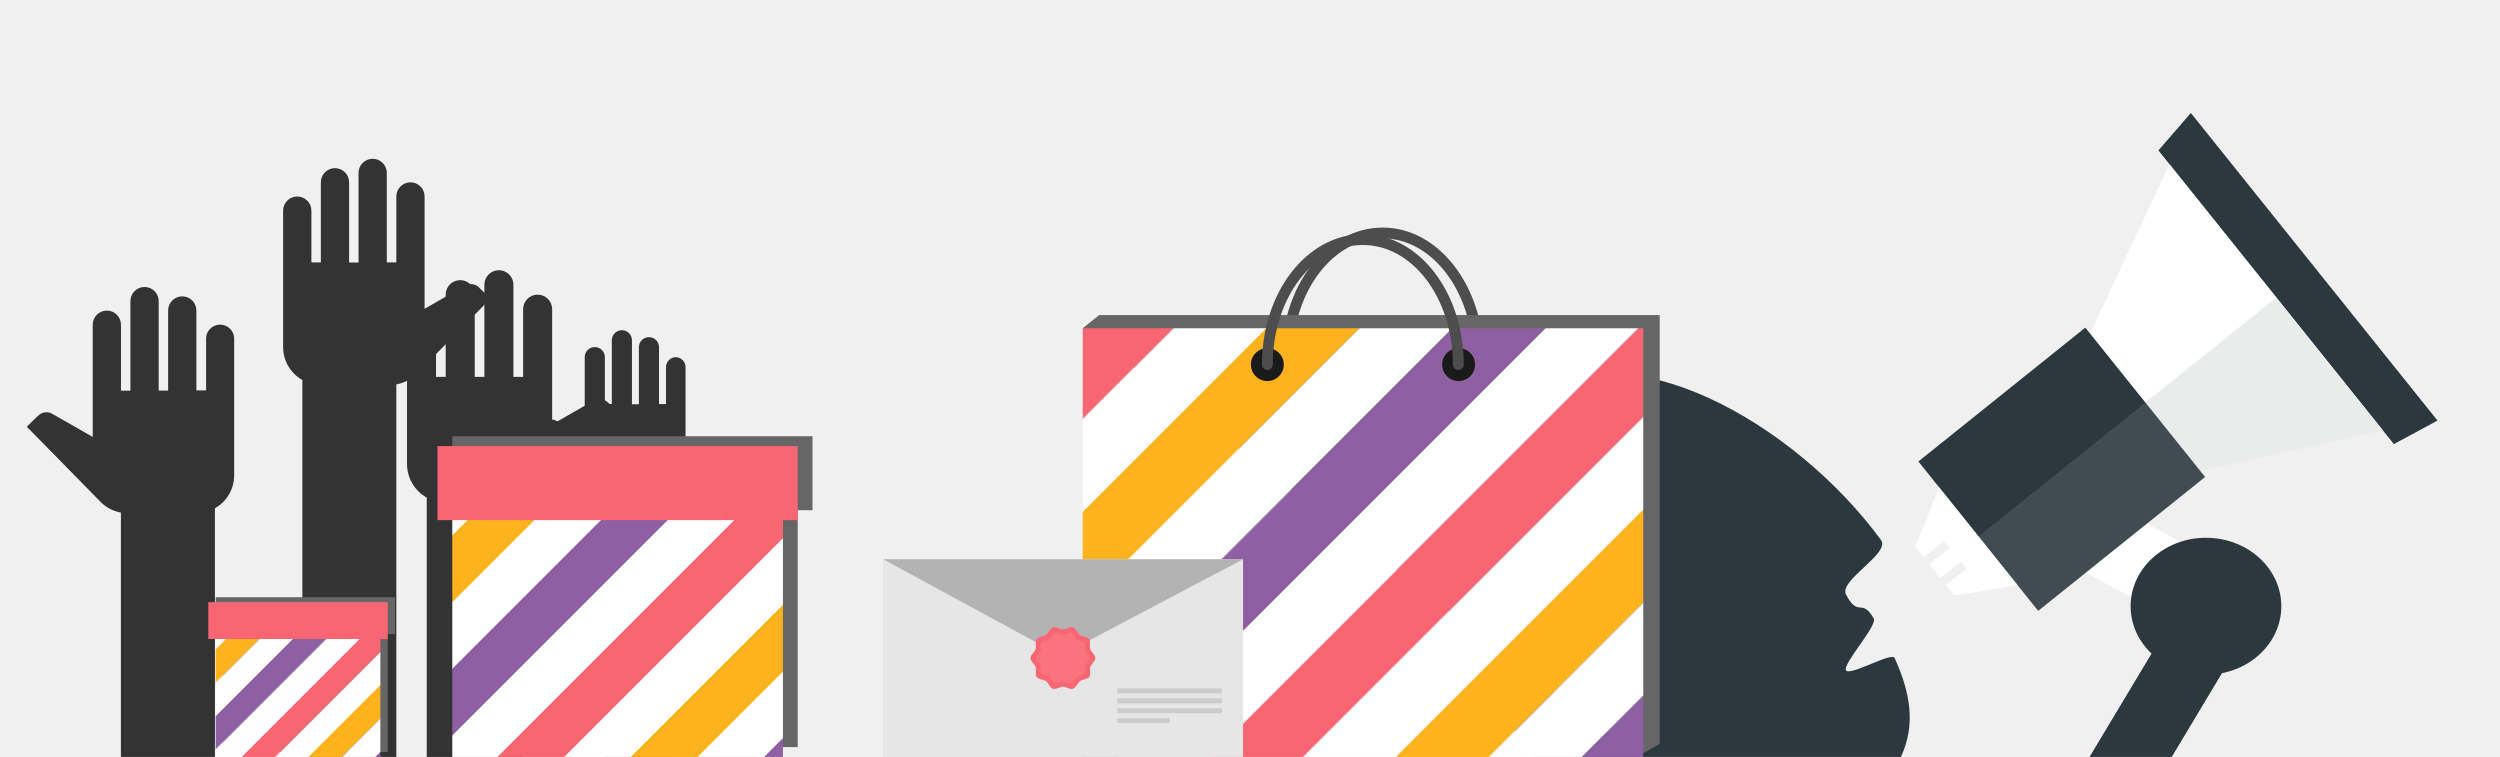
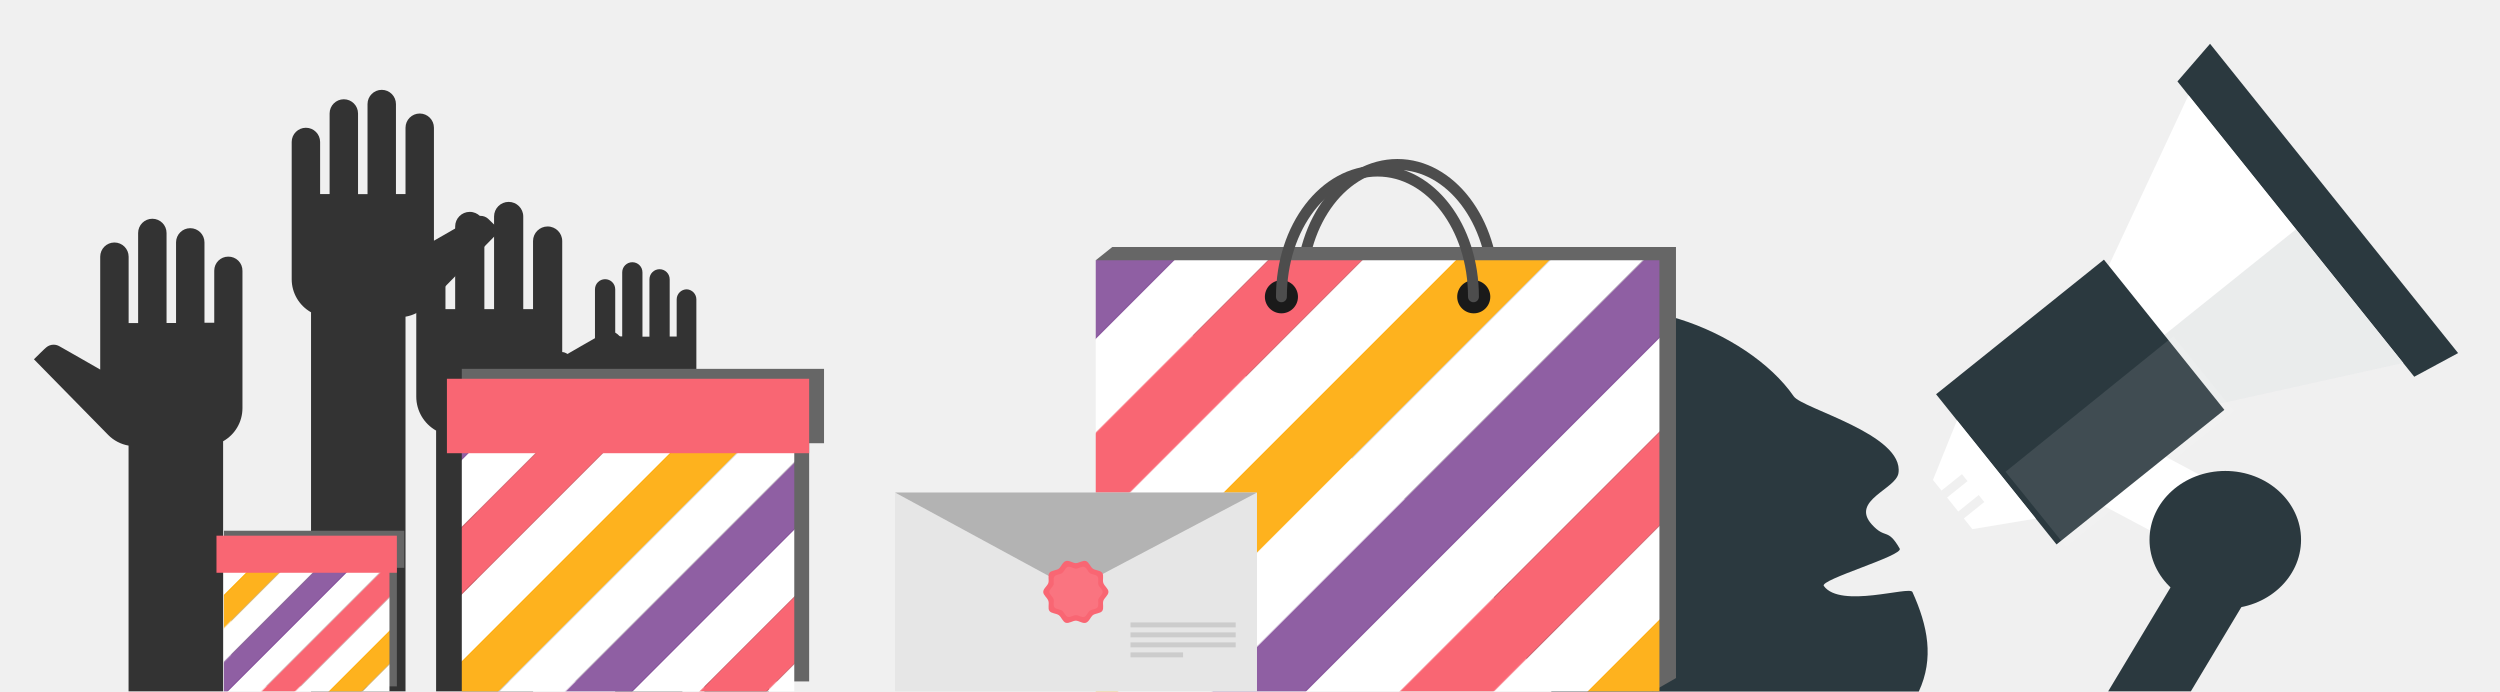
- <svg xmlns="http://www.w3.org/2000/svg" viewBox="0 0 360 109">
+ <svg xmlns="http://www.w3.org/2000/svg" viewBox="0 0 358 99">
  <defs>
    <style>.cls-1,.cls-11{fill:none;}.cls-2{fill:#feb21e;}.cls-3,.cls-9{fill:#fff;}.cls-4{fill:#8f5fa3;}.cls-5{fill:#f96673;}.cls-6{fill:#333;}.cls-7{fill:#2b393f;}.cls-8,.cls-9{opacity:0.1;}.cls-10{fill:#1a1a1a;}.cls-11{stroke:#4d4d4d;stroke-linecap:round;stroke-miterlimit:10;stroke-width:1.56px;}.cls-12{fill:#666;}.cls-13{fill:url(#New_Pattern);}.cls-14{fill:url(#New_Pattern-3);}.cls-15{fill:url(#New_Pattern-5);}.cls-16{fill:#e6e6e6;}.cls-17{fill:#b3b3b3;}.cls-18{fill:#fa7480;}.cls-19{fill:#ccc;}</style>
-     <pattern id="New_Pattern" data-name="New Pattern" width="60" height="60" patternTransform="matrix(0.67, 0.67, -0.67, 0.67, 358.02, -128.39)" patternUnits="userSpaceOnUse" viewBox="0 0 60 60">
+     <pattern id="New_Pattern" data-name="New Pattern" width="60" height="60" patternTransform="translate(792.56 -627.42) rotate(45) scale(0.95)" patternUnits="userSpaceOnUse" viewBox="0 0 60 60">
      <rect class="cls-1" width="60" height="60" />
      <rect class="cls-2" width="10" height="60" />
      <rect class="cls-3" x="10" width="10" height="60" />
      <rect class="cls-4" x="20" width="10" height="60" />
      <rect class="cls-3" x="30" width="10" height="60" />
      <rect class="cls-3" x="50" width="10" height="60" />
      <rect class="cls-5" x="40" width="10" height="60" />
    </pattern>
-     <pattern id="New_Pattern-3" data-name="New Pattern" width="60" height="60" patternTransform="matrix(0.48, 0.48, -0.48, 0.48, 292.69, -150.45)" patternUnits="userSpaceOnUse" viewBox="0 0 60 60">
+     <pattern id="New_Pattern-3" data-name="New Pattern" width="60" height="60" patternTransform="matrix(0.48, 0.48, -0.48, 0.48, 756.93, -653.72)" patternUnits="userSpaceOnUse" viewBox="0 0 60 60">
      <rect class="cls-1" width="60" height="60" />
      <rect class="cls-2" width="10" height="60" />
      <rect class="cls-3" x="10" width="10" height="60" />
      <rect class="cls-4" x="20" width="10" height="60" />
      <rect class="cls-3" x="30" width="10" height="60" />
      <rect class="cls-3" x="50" width="10" height="60" />
      <rect class="cls-5" x="40" width="10" height="60" />
    </pattern>
-     <pattern id="New_Pattern-5" data-name="New Pattern" width="60" height="60" patternTransform="translate(248.33 -66.05) rotate(45) scale(0.34)" patternUnits="userSpaceOnUse" viewBox="0 0 60 60">
+     <pattern id="New_Pattern-5" data-name="New Pattern" width="60" height="60" patternTransform="translate(627.71 -568.18) rotate(45) scale(0.34)" patternUnits="userSpaceOnUse" viewBox="0 0 60 60">
      <rect class="cls-1" width="60" height="60" />
      <rect class="cls-2" width="10" height="60" />
      <rect class="cls-3" x="10" width="10" height="60" />
      <rect class="cls-4" x="20" width="10" height="60" />
      <rect class="cls-3" x="30" width="10" height="60" />
      <rect class="cls-3" x="50" width="10" height="60" />
      <rect class="cls-5" x="40" width="10" height="60" />
    </pattern>
  </defs>
  <g id="desk">
-     <path class="cls-6" d="M31.68,46.75a2,2,0,0,0-2,2v7.47H28.28V44.71a2,2,0,0,0-4.07,0V56.25H22.85V43.36a2,2,0,1,0-4.07,0v12.9H17.42v-9.5a2,2,0,1,0-4.07,0V62.92s-5.8-3.33-5.85-3.34a1.66,1.66,0,0,0-.81-.22,1.61,1.61,0,0,0-1.07.39c-.05,0-1.76,1.7-1.76,1.7L14.5,72.29a5.4,5.4,0,0,0,2.91,1.52V109H30.95V73.19a5.44,5.44,0,0,0,2.77-4.72V48.79A2,2,0,0,0,31.68,46.75Z" />
-     <path class="cls-6" d="M109.61,66.9a1.39,1.39,0,0,0-1.39,1.39v5.1h-.93V65.51a1.39,1.39,0,0,0-2.78,0V73.4h-.93V64.59a1.39,1.39,0,0,0-2.78,0V73.4h-.93V66.9a1.39,1.39,0,1,0-2.78,0v11s-4-2.27-4-2.28a1.13,1.13,0,0,0-.56-.15,1.1,1.1,0,0,0-.73.27s-1.21,1.16-1.21,1.16l7.28,7.4a3.69,3.69,0,0,0,2,1V109h9.24V84.95A3.7,3.7,0,0,0,111,81.74V68.3A1.39,1.39,0,0,0,109.61,66.9Z" />
-     <path class="cls-6" d="M89.26,59.61s-1.76-1.71-1.81-1.74a1.65,1.65,0,0,0-1.1-.4,1.7,1.7,0,0,0-.84.22c-.06,0-6,3.43-6,3.43V44.52a2.09,2.09,0,1,0-4.18,0v9.75H73.93V41a2.09,2.09,0,0,0-4.18,0V54.27H68.36V42.43a2.09,2.09,0,1,0-4.18,0V54.27H62.79V46.61a2.09,2.09,0,0,0-4.18,0v20.2a5.58,5.58,0,0,0,2.84,4.85V109H75.34V72.29a5.56,5.56,0,0,0,3-1.57Z" />
-     <path class="cls-6" d="M70.63,43s-1.71-1.67-1.76-1.7a1.61,1.61,0,0,0-1.07-.39,1.66,1.66,0,0,0-.81.22c-.05,0-5.85,3.34-5.85,3.34V28.29a2,2,0,1,0-4.07,0v9.5H55.7V24.9a2,2,0,1,0-4.07,0v12.9H50.27V26.25a2,2,0,0,0-4.07,0V37.79H44.84V30.33a2,2,0,1,0-4.07,0V50a5.44,5.44,0,0,0,2.77,4.72V109H57.07V55.35A5.41,5.41,0,0,0,60,53.83Z" />
-     <path class="cls-6" d="M97.35,51.43a1.45,1.45,0,0,0-1.45,1.45v5.31h-1V50A1.45,1.45,0,1,0,92,50v8.21h-1V49a1.45,1.45,0,0,0-2.9,0v9.17h-1V51.43a1.45,1.45,0,0,0-2.9,0v11.5s-4.12-2.37-4.16-2.37a1.18,1.18,0,0,0-.58-.15,1.14,1.14,0,0,0-.76.28s-1.26,1.21-1.26,1.21l7.58,7.7a3.84,3.84,0,0,0,2.07,1.08V109h9.63V70.21a3.86,3.86,0,0,0,2-3.34v-14A1.45,1.45,0,0,0,97.35,51.43Z" />
-     <path class="cls-7" d="M270.86,77.75c-12.49-17-36.71-30.55-50.25-20.61s-14.4,31.79-1.91,48.8q1.17,1.6,2.44,3.06h52.59c2.21-4.75,1.3-9.38-.91-14.26-.41-.89-6.5,2.69-7,1.78s4.57-6.45,4-7.46c-1.77-3.07-2.19,0-4-3.46C264.76,83.57,272.28,79.69,270.86,77.75Z" />
-     <polygon class="cls-7" points="351 60.56 344.72 63.95 310.81 21.66 315.48 16.27 351 60.56" />
-     <polygon class="cls-3" points="315.98 68.01 300.61 48.84 312.39 23.64 343.14 61.98 315.98 68.01" />
-     <path class="cls-3" d="M314.65,90.09,299.44,82a1.63,1.63,0,0,1-.25-2.72l6-4.85a1.63,1.63,0,0,1,1.79-.17l15.21,8.11a1.63,1.63,0,0,1,.25,2.72l-6,4.85A1.63,1.63,0,0,1,314.65,90.09Z" />
+     <path class="cls-6" d="M32.68,36.75a2,2,0,0,0-2,2v7.47H29.28V34.71a2,2,0,0,0-4.07,0V46.25H23.85V33.36a2,2,0,1,0-4.07,0v12.9H18.42v-9.5a2,2,0,1,0-4.07,0V52.92s-5.8-3.33-5.85-3.34a1.66,1.66,0,0,0-.81-.22,1.61,1.61,0,0,0-1.07.39c-.05,0-1.76,1.7-1.76,1.7L15.5,62.29a5.4,5.4,0,0,0,2.91,1.52V99H31.95V63.19a5.44,5.44,0,0,0,2.77-4.72V38.79A2,2,0,0,0,32.68,36.75Z" />
+     <path class="cls-6" d="M110.61,56.9a1.39,1.39,0,0,0-1.39,1.39v5.1h-.93V55.51a1.39,1.39,0,0,0-2.78,0V63.4h-.93V54.59a1.39,1.39,0,0,0-2.78,0V63.4h-.93V56.9a1.39,1.39,0,1,0-2.78,0v11s-4-2.27-4-2.28a1.13,1.13,0,0,0-.56-.15,1.1,1.1,0,0,0-.73.27s-1.21,1.16-1.21,1.16l7.28,7.4a3.69,3.69,0,0,0,2,1V99h9.24V74.95A3.7,3.7,0,0,0,112,71.74V58.3A1.39,1.39,0,0,0,110.61,56.9Z" />
+     <path class="cls-6" d="M90.26,49.61s-1.76-1.71-1.81-1.74a1.65,1.65,0,0,0-1.1-.4,1.7,1.7,0,0,0-.84.22c-.06,0-6,3.43-6,3.43V34.52a2.09,2.09,0,1,0-4.18,0v9.75H74.93V31a2.09,2.09,0,0,0-4.18,0V44.27H69.36V32.43a2.09,2.09,0,1,0-4.18,0V44.27H63.79V36.61a2.09,2.09,0,0,0-4.18,0v20.2a5.58,5.58,0,0,0,2.84,4.85V99H76.34V62.29a5.56,5.56,0,0,0,3-1.57Z" />
+     <path class="cls-6" d="M71.63,33s-1.71-1.67-1.76-1.7a1.61,1.61,0,0,0-1.07-.39,1.66,1.66,0,0,0-.81.22c-.05,0-5.85,3.34-5.85,3.34V18.29a2,2,0,1,0-4.07,0v9.5H56.7V14.9a2,2,0,1,0-4.07,0v12.9H51.27V16.25a2,2,0,0,0-4.07,0V27.79H45.84V20.33a2,2,0,1,0-4.07,0V40a5.44,5.44,0,0,0,2.77,4.72V99H58.07V45.35A5.41,5.41,0,0,0,61,43.83Z" />
+     <path class="cls-6" d="M98.35,41.43a1.45,1.45,0,0,0-1.45,1.45v5.31h-1V40A1.45,1.45,0,1,0,93,40v8.21h-1V39a1.45,1.45,0,0,0-2.9,0v9.17h-1V41.43a1.45,1.45,0,0,0-2.9,0v11.5s-4.12-2.37-4.16-2.37a1.18,1.18,0,0,0-.58-.15,1.14,1.14,0,0,0-.76.28s-1.26,1.21-1.26,1.21l7.58,7.7a3.84,3.84,0,0,0,2.07,1.08V99h9.63V60.21a3.86,3.86,0,0,0,2-3.34v-14A1.45,1.45,0,0,0,98.35,41.43Z" />
+     <path class="cls-7" d="M271.86,67.75c.83-5.56-13.79-9.22-15-11-6.55-9.49-25.39-16.79-35.21-9.58-13.54,9.94-14.4,31.79-1.91,48.8q1.17,1.6,2.44,3.06h52.59c2.21-4.75,1.3-9.38-.91-14.26-.41-.89-10.31,2.42-12.69-.86-.65-.9,11.45-4.35,10.87-5.35-1.77-3.07-2-1.25-4-3.46C264.95,71.66,271.51,70.05,271.86,67.75Z" />
+     <polygon class="cls-7" points="352 50.56 345.72 53.95 311.81 11.66 316.48 6.27 352 50.56" />
+     <polygon class="cls-3" points="316.98 58.01 301.61 38.84 313.39 13.64 344.14 51.98 316.98 58.01" />
+     <path class="cls-3" d="M315.65,80.09,300.44,72a1.63,1.63,0,0,1-.25-2.72l6-4.85a1.63,1.63,0,0,1,1.79-.17l15.21,8.11a1.63,1.63,0,0,1,.25,2.72l-6,4.85A1.63,1.63,0,0,1,315.65,80.09Z" />
    <g class="cls-8">
-       <polygon class="cls-7" points="308.32 58.46 315.98 68.01 343.14 61.98 327.79 42.84 308.32 58.46" />
+       <polygon class="cls-7" points="309.32 48.46 316.98 58.01 344.14 51.98 328.79 32.84 309.32 48.46" />
    </g>
-     <rect class="cls-7" x="283.1" y="52.17" width="27.57" height="30.81" transform="translate(163.86 -206.31) rotate(51.27)" />
-     <rect class="cls-9" x="294.34" y="57.56" width="13.74" height="30.81" transform="translate(169.69 -207.66) rotate(51.27)" />
-     <polygon class="cls-3" points="275.8 78.73 277.02 80.25 279.95 77.9 280.75 78.9 277.82 81.25 279.42 83.25 282.35 80.89 283.15 81.89 280.22 84.24 281.44 85.77 290.52 84.26 279.24 70.19 275.8 78.73" />
-     <ellipse class="cls-7" cx="317.66" cy="87.3" rx="10.85" ry="9.86" />
-     <polygon class="cls-7" points="312.73 109 300.89 109 312.73 89.27 324.56 89.27 312.73 109" />
-     <circle class="cls-10" cx="212.88" cy="51.55" r="2.37" />
-     <circle class="cls-10" cx="185.34" cy="51.55" r="2.37" />
-     <path class="cls-11" d="M185.34,51.55c0-10,6.17-18,13.77-18s13.77,8.08,13.77,18" />
-     <polygon class="cls-12" points="239 107.1 235.68 109 155.91 47.27 158.28 45.37 239 45.37 239 107.1" />
-     <rect class="cls-13" x="155.91" y="47.27" width="80.72" height="61.73" />
-     <circle class="cls-10" cx="210.04" cy="52.5" r="2.37" />
-     <circle class="cls-10" cx="182.5" cy="52.5" r="2.37" />
-     <path class="cls-11" d="M182.5,52.5c0-10,6.17-18,13.77-18S210,42.53,210,52.5" />
-     <polygon class="cls-12" points="117 62.82 65.13 62.82 65.13 73.47 67.26 73.47 67.26 107.58 114.87 107.58 114.87 73.47 117 73.47 117 62.82" />
-     <rect class="cls-14" x="65.13" y="72.05" width="47.61" height="36.95" />
-     <rect class="cls-5" x="63" y="64.24" width="51.87" height="10.66" />
-     <polygon class="cls-12" points="56.89 86 31.06 86 31.06 91.31 32.12 91.31 32.12 108.29 55.83 108.29 55.83 91.31 56.89 91.31 56.89 86" />
-     <rect class="cls-15" x="31.06" y="90.6" width="23.71" height="18.4" />
-     <rect class="cls-5" x="30" y="86.71" width="25.83" height="5.31" />
-     <rect class="cls-16" x="127.17" y="80.53" width="51.83" height="28.47" />
-     <polygon class="cls-17" points="127.17 80.53 152.72 94.4 179 80.53 127.17 80.53" />
-     <path class="cls-5" d="M157.73,94.76c0,.47-.59.85-.73,1.27s.11,1.09-.16,1.46-1,.33-1.34.6-.54.94-1,1.09-1-.3-1.44-.3-1,.44-1.44.3-.62-.82-1-1.09-1.07-.23-1.34-.6,0-1-.16-1.46-.73-.8-.73-1.27.59-.85.73-1.27-.11-1.09.16-1.46,1-.33,1.34-.6.54-.94,1-1.09,1,.3,1.44.3,1-.44,1.44-.3.62.82,1,1.09,1.07.23,1.34.6,0,1,.16,1.46S157.73,94.29,157.73,94.76Z" />
-     <path class="cls-18" d="M156.9,94.76c0,.39-.48.7-.6,1s.09.89-.13,1.2-.79.27-1.1.49-.45.77-.81.89-.79-.25-1.18-.25-.83.36-1.18.25-.51-.67-.81-.89-.88-.19-1.1-.49,0-.83-.13-1.2-.6-.66-.6-1,.48-.7.6-1-.09-.89.13-1.2.79-.27,1.1-.49.45-.77.81-.89.79.25,1.18.25.83-.36,1.18-.25.51.67.81.89.88.19,1.1.49,0,.83.13,1.2S156.9,94.38,156.9,94.76Z" />
-     <rect class="cls-19" x="160.89" y="99.13" width="15.06" height="0.71" />
-     <rect class="cls-19" x="160.89" y="100.56" width="15.06" height="0.71" />
-     <rect class="cls-19" x="160.89" y="101.99" width="15.06" height="0.71" />
-     <rect class="cls-19" x="160.89" y="103.42" width="7.53" height="0.71" />
+     <rect class="cls-7" x="284.1" y="42.17" width="27.57" height="30.81" transform="translate(156.43 -210.83) rotate(51.27)" />
+     <rect class="cls-9" x="295.34" y="47.56" width="13.74" height="30.81" transform="matrix(0.63, 0.78, -0.78, 0.63, 162.26, -212.18)" />
+     <polygon class="cls-3" points="276.8 68.73 278.02 70.25 280.95 67.9 281.75 68.9 278.82 71.25 280.42 73.25 283.35 70.89 284.15 71.89 281.22 74.24 282.44 75.77 291.52 74.26 280.24 60.2 276.8 68.73" />
+     <ellipse class="cls-7" cx="318.66" cy="77.3" rx="10.85" ry="9.86" />
+     <polygon class="cls-7" points="313.73 99 301.89 99 313.73 79.27 325.56 79.27 313.73 99" />
+     <circle class="cls-10" cx="213.88" cy="41.55" r="2.37" />
+     <circle class="cls-10" cx="186.34" cy="41.55" r="2.37" />
+     <path class="cls-11" d="M186.34,41.55c0-10,6.17-18,13.77-18s13.77,8.08,13.77,18" />
+     <polygon class="cls-12" points="240 97.1 236.68 99 156.91 37.27 159.28 35.37 240 35.37 240 97.1" />
+     <rect class="cls-13" x="156.91" y="37.27" width="80.72" height="61.73" />
+     <circle class="cls-10" cx="211.04" cy="42.5" r="2.37" />
+     <circle class="cls-10" cx="183.5" cy="42.5" r="2.37" />
+     <path class="cls-11" d="M183.5,42.5c0-10,6.17-18,13.77-18S211,32.53,211,42.5" />
+     <polygon class="cls-12" points="118 52.82 66.13 52.82 66.13 63.47 68.26 63.47 68.26 97.58 115.87 97.58 115.87 63.47 118 63.47 118 52.82" />
+     <rect class="cls-14" x="66.13" y="62.05" width="47.61" height="36.95" />
+     <rect class="cls-5" x="64" y="54.24" width="51.87" height="10.66" />
+     <polygon class="cls-12" points="57.89 76 32.06 76 32.06 81.31 33.12 81.31 33.12 98.29 56.83 98.29 56.83 81.31 57.89 81.31 57.89 76" />
+     <rect class="cls-15" x="32.06" y="80.6" width="23.71" height="18.4" />
+     <rect class="cls-5" x="31" y="76.71" width="25.83" height="5.31" />
+     <rect class="cls-16" x="128.17" y="70.53" width="51.83" height="28.47" />
+     <polygon class="cls-17" points="128.17 70.53 153.72 84.4 180 70.53 128.17 70.53" />
+     <path class="cls-5" d="M158.73,84.76c0,.47-.59.85-.73,1.27s.11,1.09-.16,1.46-1,.33-1.34.6-.54.94-1,1.09-1-.3-1.44-.3-1,.44-1.44.3-.62-.82-1-1.09-1.07-.23-1.34-.6,0-1-.16-1.46-.73-.8-.73-1.27.59-.85.73-1.27-.11-1.09.16-1.46,1-.33,1.34-.6.54-.94,1-1.09,1,.3,1.44.3,1-.44,1.44-.3.62.82,1,1.09,1.07.23,1.34.6,0,1,.16,1.46S158.73,84.29,158.73,84.76Z" />
+     <path class="cls-18" d="M157.9,84.76c0,.39-.48.7-.6,1s.09.89-.13,1.2-.79.27-1.1.49-.45.77-.81.89-.79-.25-1.18-.25-.83.36-1.18.25-.51-.67-.81-.89-.88-.19-1.1-.49,0-.83-.13-1.2-.6-.66-.6-1,.48-.7.6-1-.09-.89.13-1.2.79-.27,1.1-.49.45-.77.81-.89.79.25,1.18.25.83-.36,1.18-.25.51.67.81.89.88.19,1.1.49,0,.83.13,1.2S157.9,84.38,157.9,84.76Z" />
+     <rect class="cls-19" x="161.89" y="89.13" width="15.06" height="0.71" />
+     <rect class="cls-19" x="161.89" y="90.56" width="15.06" height="0.71" />
+     <rect class="cls-19" x="161.89" y="91.99" width="15.06" height="0.71" />
+     <rect class="cls-19" x="161.89" y="93.42" width="7.53" height="0.71" />
  </g>
</svg>
